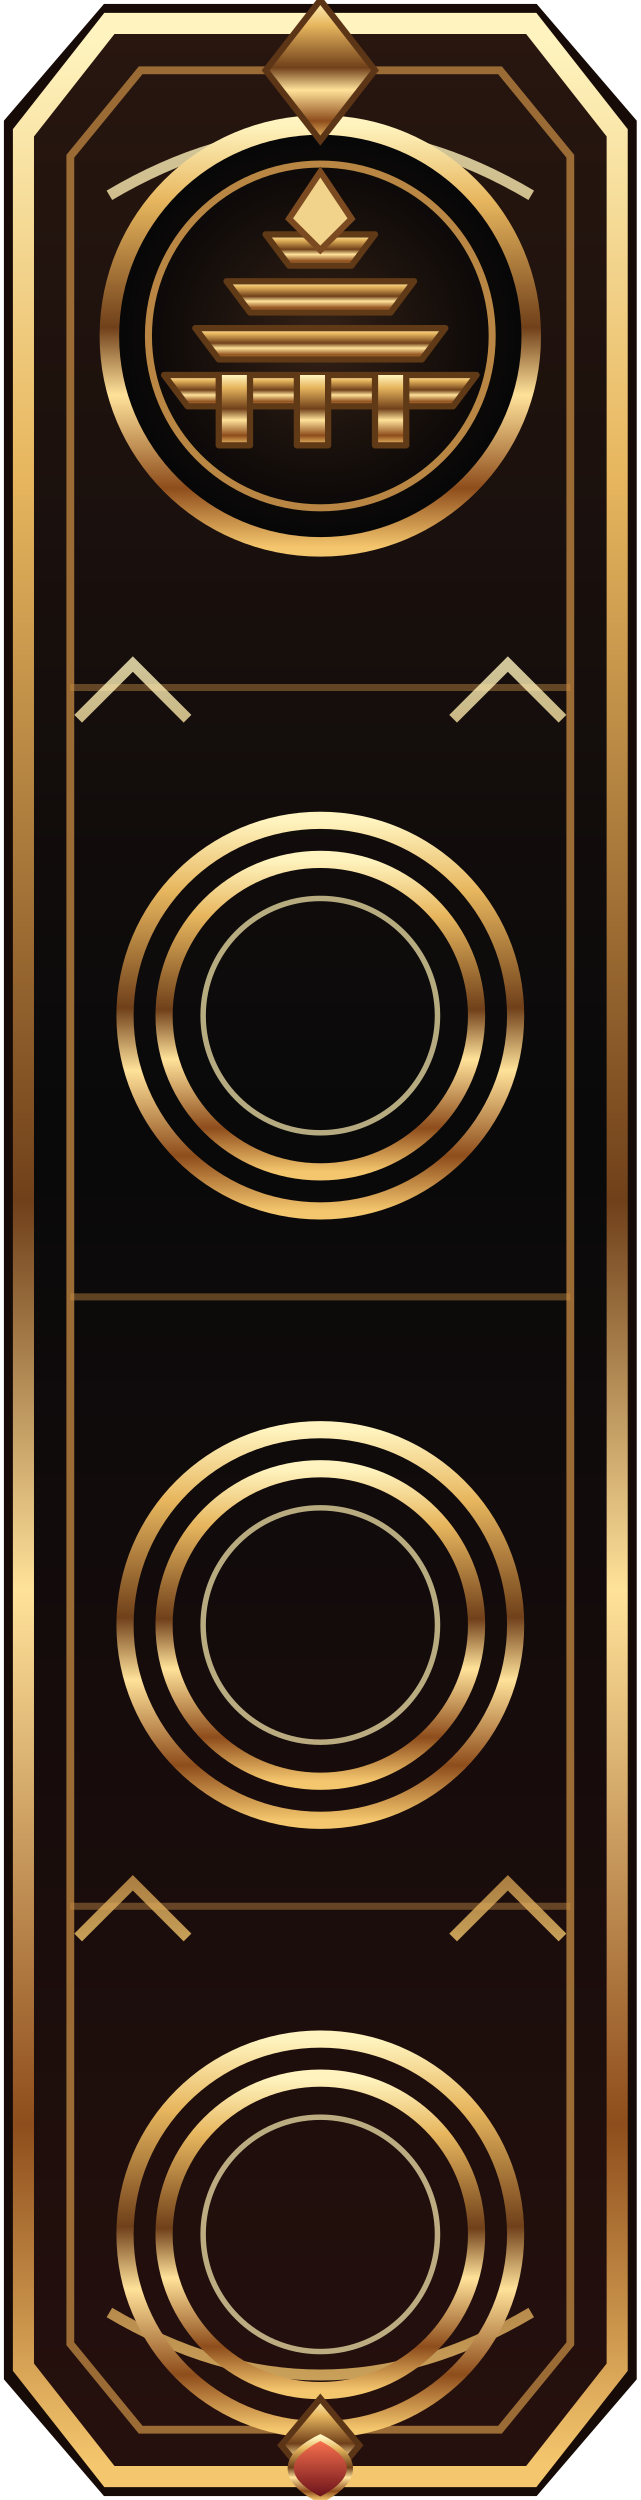
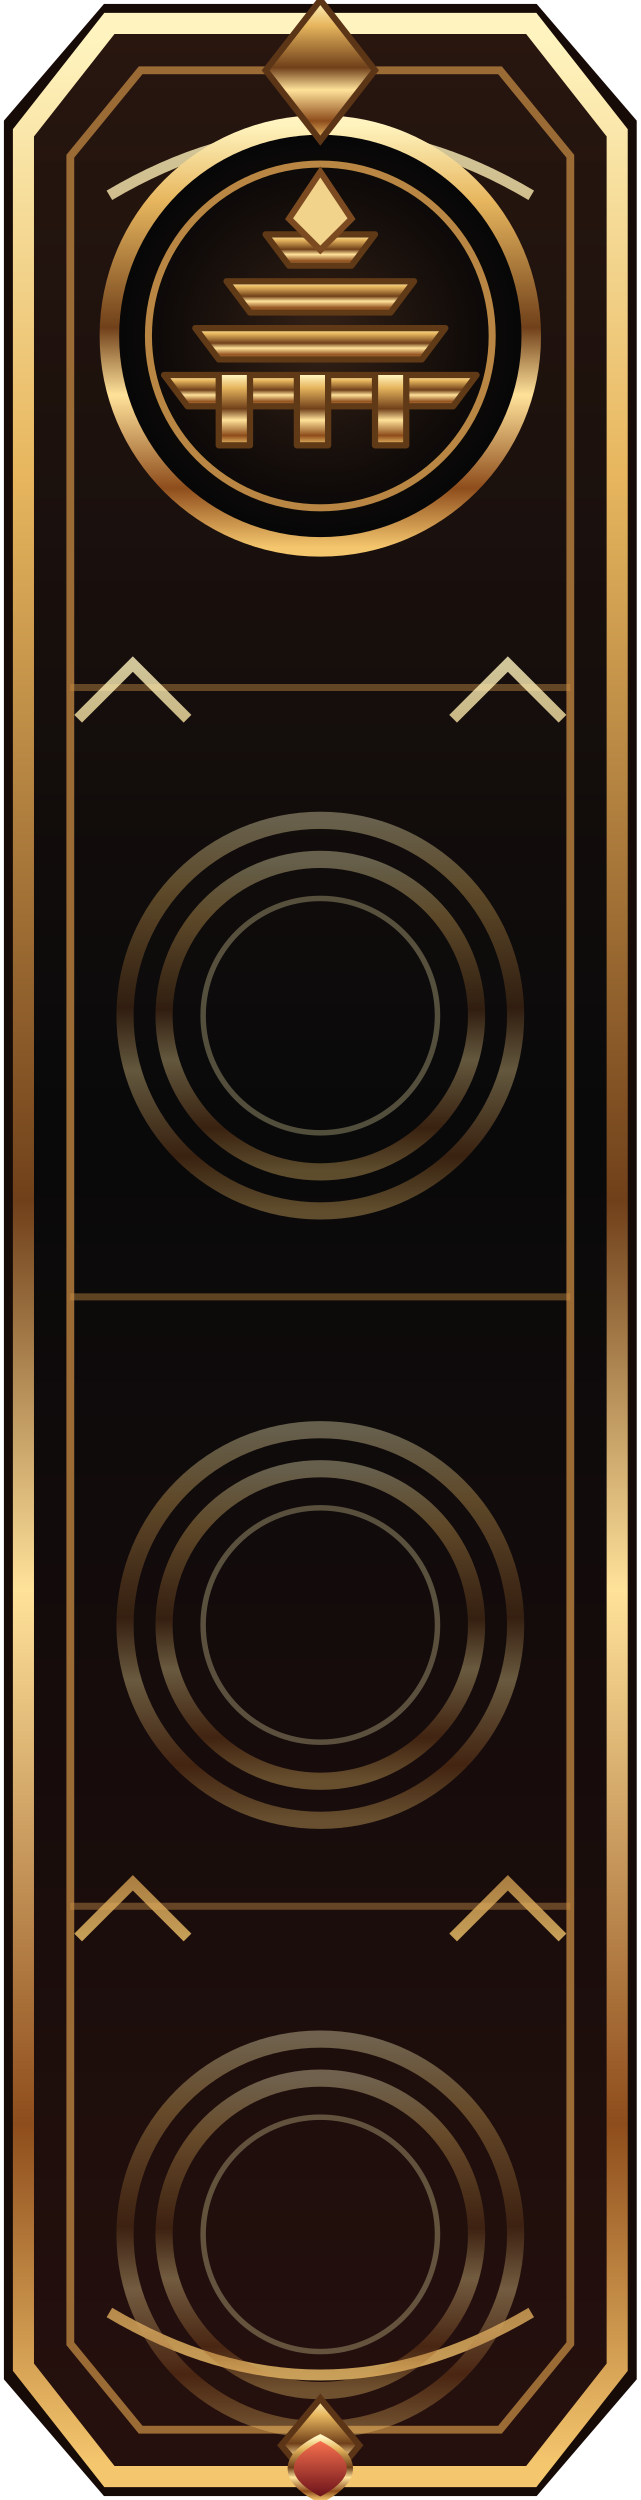
<svg xmlns="http://www.w3.org/2000/svg" viewBox="0 0 82 320">
  <defs>
    <linearGradient id="gold" x2="0" y2="1">
      <stop stop-color="#fff4bf" />
      <stop offset=".18" stop-color="#e7b65e" />
      <stop offset=".48" stop-color="#70401a" />
      <stop offset=".64" stop-color="#ffe29a" />
      <stop offset=".86" stop-color="#8e4d1c" />
      <stop offset="1" stop-color="#f4c66d" />
    </linearGradient>
    <linearGradient id="red" x2="0" y2="1">
      <stop stop-color="#ff7651" />
      <stop offset="1" stop-color="#630d17" />
    </linearGradient>
    <linearGradient id="panel" x2="0" y2="1">
      <stop stop-color="#28160f" />
      <stop offset=".45" stop-color="#09090a" />
      <stop offset="1" stop-color="#26100d" />
    </linearGradient>
    <radialGradient id="disc">
      <stop stop-color="#342116" />
      <stop offset=".72" stop-color="#100b09" />
      <stop offset="1" stop-color="#050607" />
    </radialGradient>
  </defs>
  <path d="M14 2H68L80 16V304L68 318H14L2 304V16Z" fill="#050607" stroke="#160b07" stroke-width="3" />
  <path d="M14 3H68L79 17V303L68 317H14L3 303V17Z" fill="url(#panel)" stroke="url(#gold)" stroke-width="2.7" />
  <path d="M18 9H64L73 20V300L64 311H18L9 300V20Z" fill="none" stroke="#9b6b35" stroke-width="1" />
  <path d="M9 88H73M9 166H73M9 244H73" stroke="#c18a43" stroke-width=".9" opacity=".45" />
  <g fill="none" stroke="url(#gold)" stroke-width="1.4" opacity=".8">
    <path d="M14 25Q41 9 68 25M14 296Q41 312 68 296" />
    <path d="M10 92L17 85L24 92M58 92L65 85L72 92M10 248L17 241L24 248M58 248L65 241L72 248" />
  </g>
  <circle cx="41" cy="43" r="27" fill="url(#disc)" stroke="url(#gold)" stroke-width="2.5" />
  <circle cx="41" cy="43" r="22" fill="none" stroke="#b98743" stroke-width=".9" />
  <g fill="url(#gold)" stroke="#603916" stroke-width=".8" stroke-linejoin="round">
    <path d="M21 48H61L58 52H24Z" />
    <path d="M25 42H57L54 46H28Z" />
    <path d="M29 36H53L50 40H32Z" />
    <path d="M34 30H48L45 34H37Z" />
    <path d="M39 25H43V30H39Z" />
    <path d="M28 48V57H32V48M38 48V57H42V48M48 48V57H52V48" />
  </g>
  <path d="M41 22L45 28L41 32L37 28Z" fill="#f1d38b" stroke="#7b4a20" stroke-width=".8" />
-   <g fill="none" stroke="url(#gold)" stroke-width="2.2">
+   <g fill="none" stroke="url(#gold)" stroke-width="2.2" opacity=".36">
    <circle cx="41" cy="130" r="25" />
    <circle cx="41" cy="208" r="25" />
    <circle cx="41" cy="286" r="25" />
    <circle cx="41" cy="130" r="20" />
    <circle cx="41" cy="208" r="20" />
    <circle cx="41" cy="286" r="20" />
  </g>
-   <g fill="url(#gold)">
+   <g fill="url(#gold)" opacity=".24">
    <path d="M41 116V144M27 130H55" />
    <path d="M41 194V222M27 208H55" />
    <path d="M41 272V300M27 286H55" />
  </g>
-   <g fill="none" stroke="#fff0b2" stroke-width=".7" opacity=".7">
+   <g fill="none" stroke="#fff0b2" stroke-width=".7" opacity=".3">
    <circle cx="41" cy="130" r="15" />
    <circle cx="41" cy="208" r="15" />
    <circle cx="41" cy="286" r="15" />
  </g>
  <path d="M41 0L48 9L41 18L34 9Z" fill="url(#gold)" stroke="#5c3517" stroke-width=".8" />
  <path d="M41 307L46 313L41 319L36 313Z" fill="url(#gold)" stroke="#5c3517" stroke-width=".8" />
  <path d="M41 312C35 315 37 318 41 320C45 318 47 315 41 312Z" fill="url(#red)" stroke="url(#gold)" stroke-width=".8" />
</svg>
